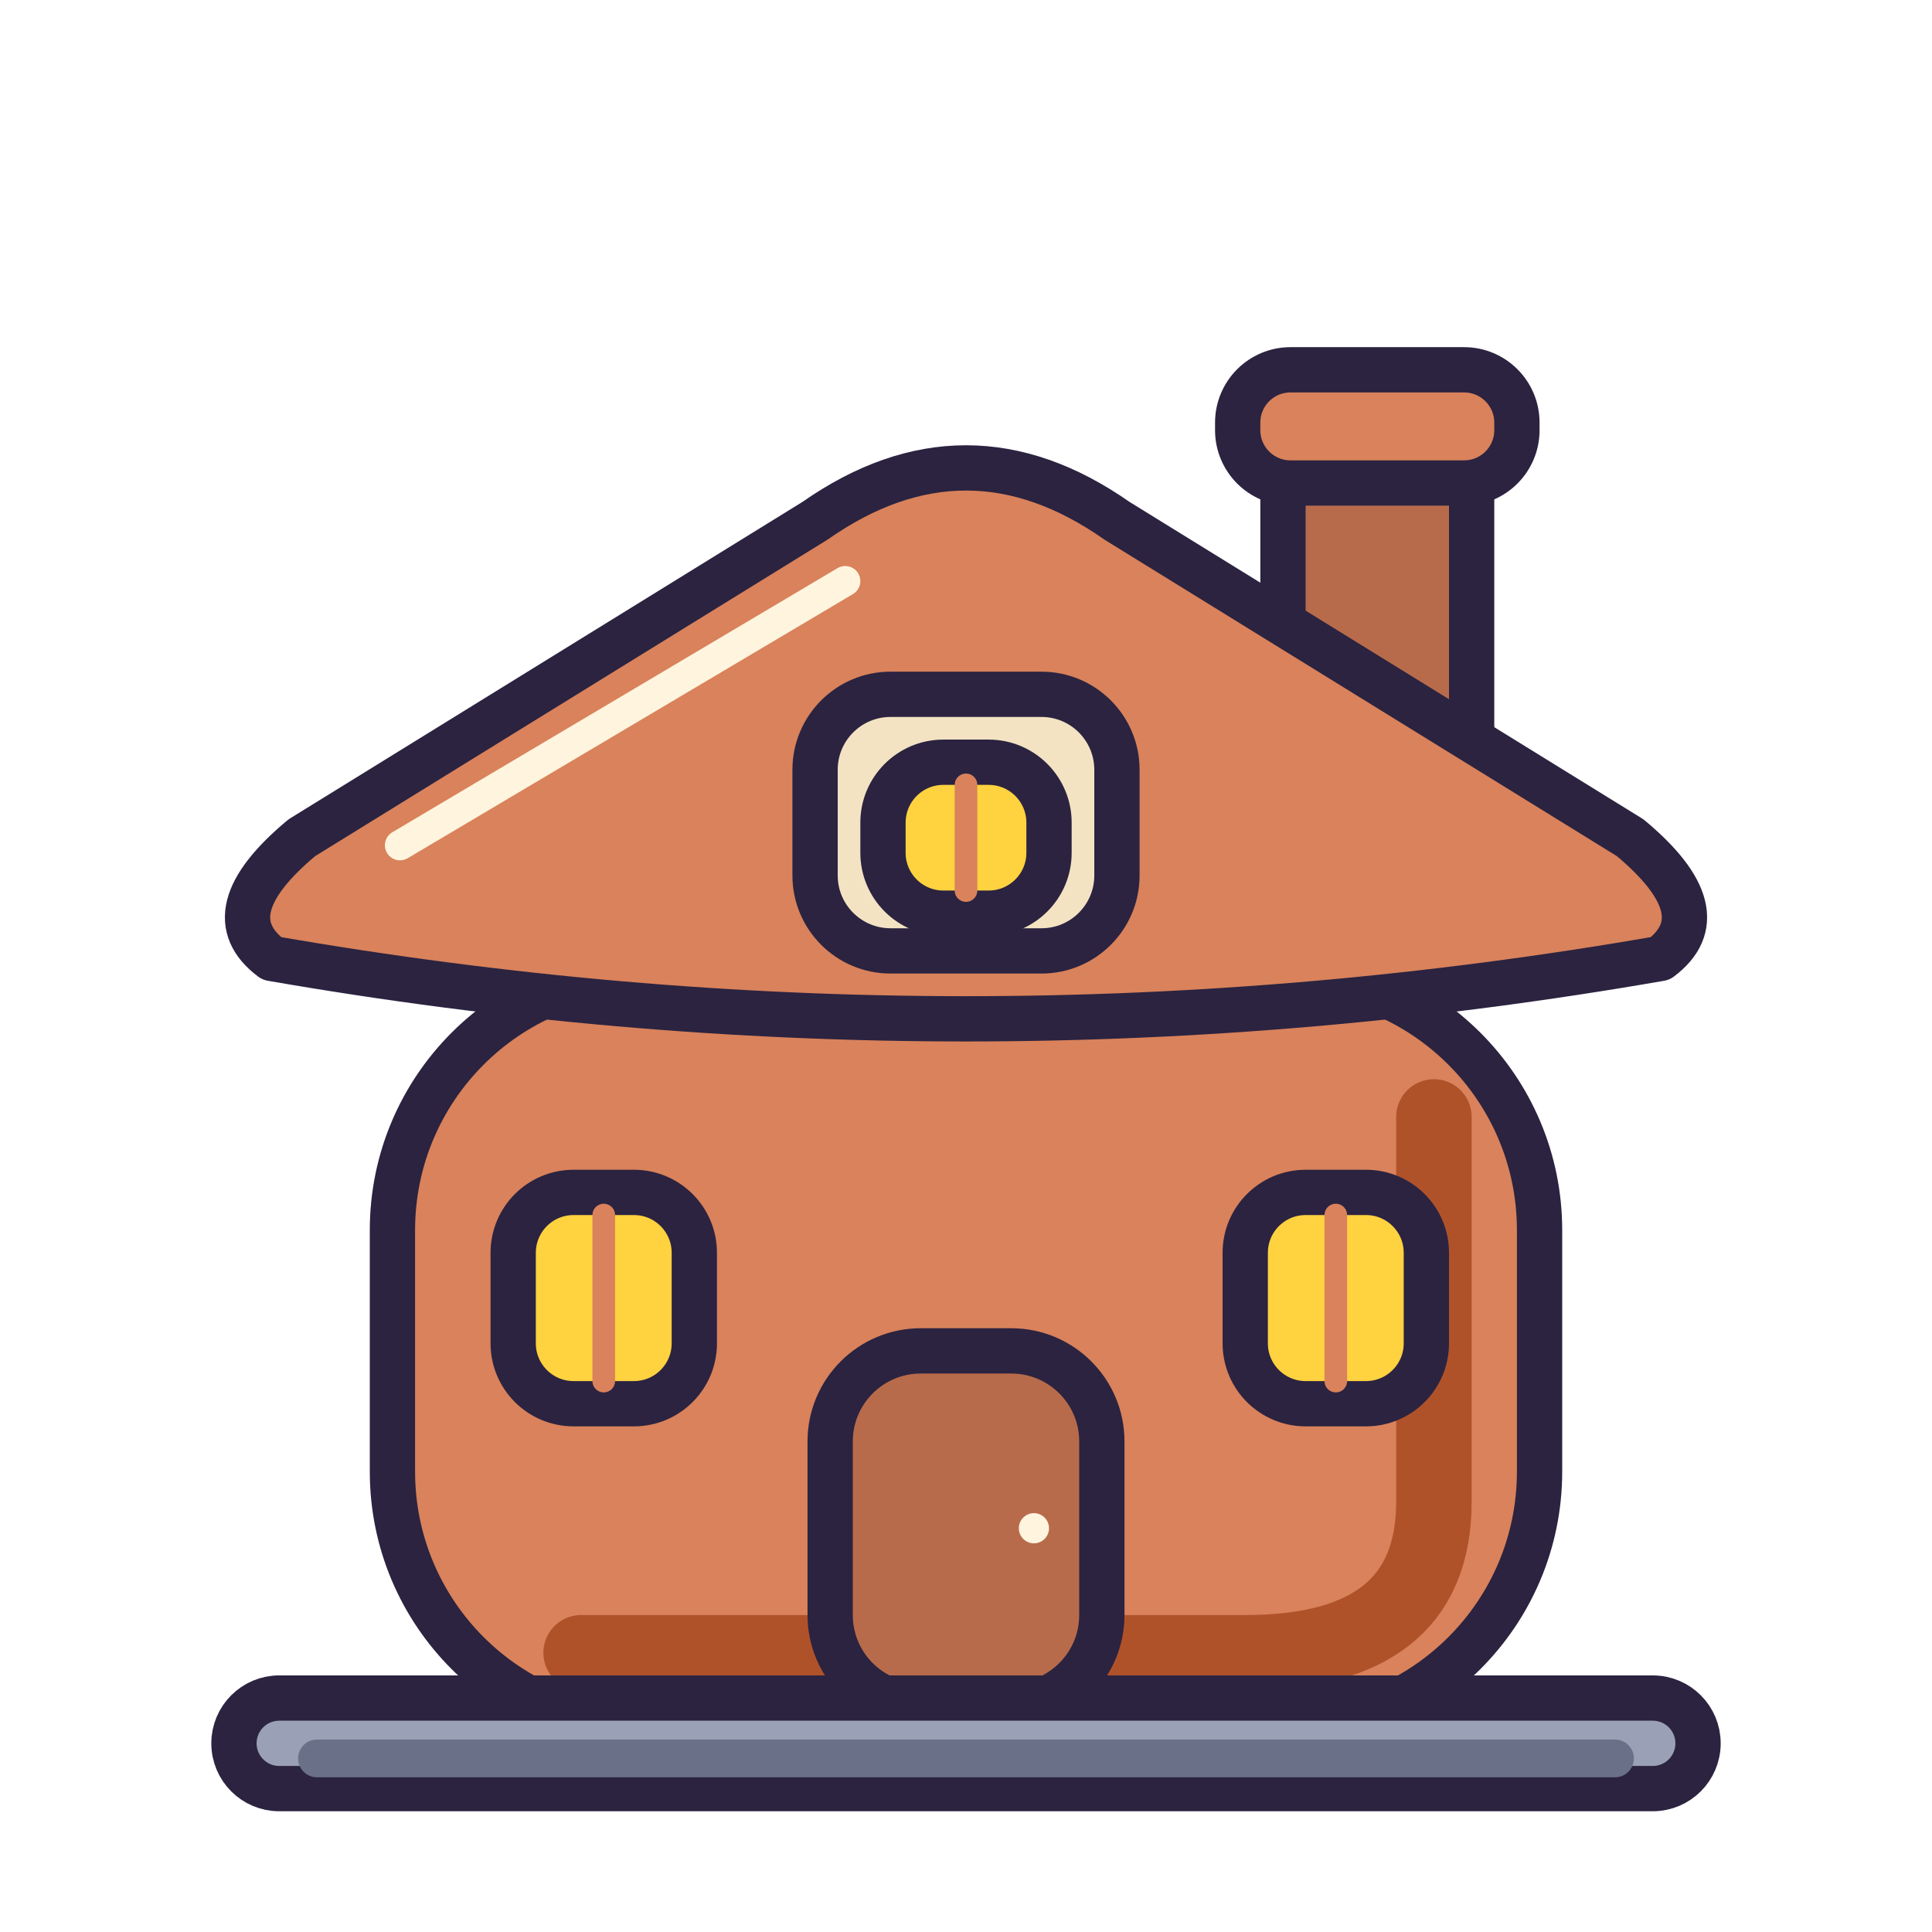
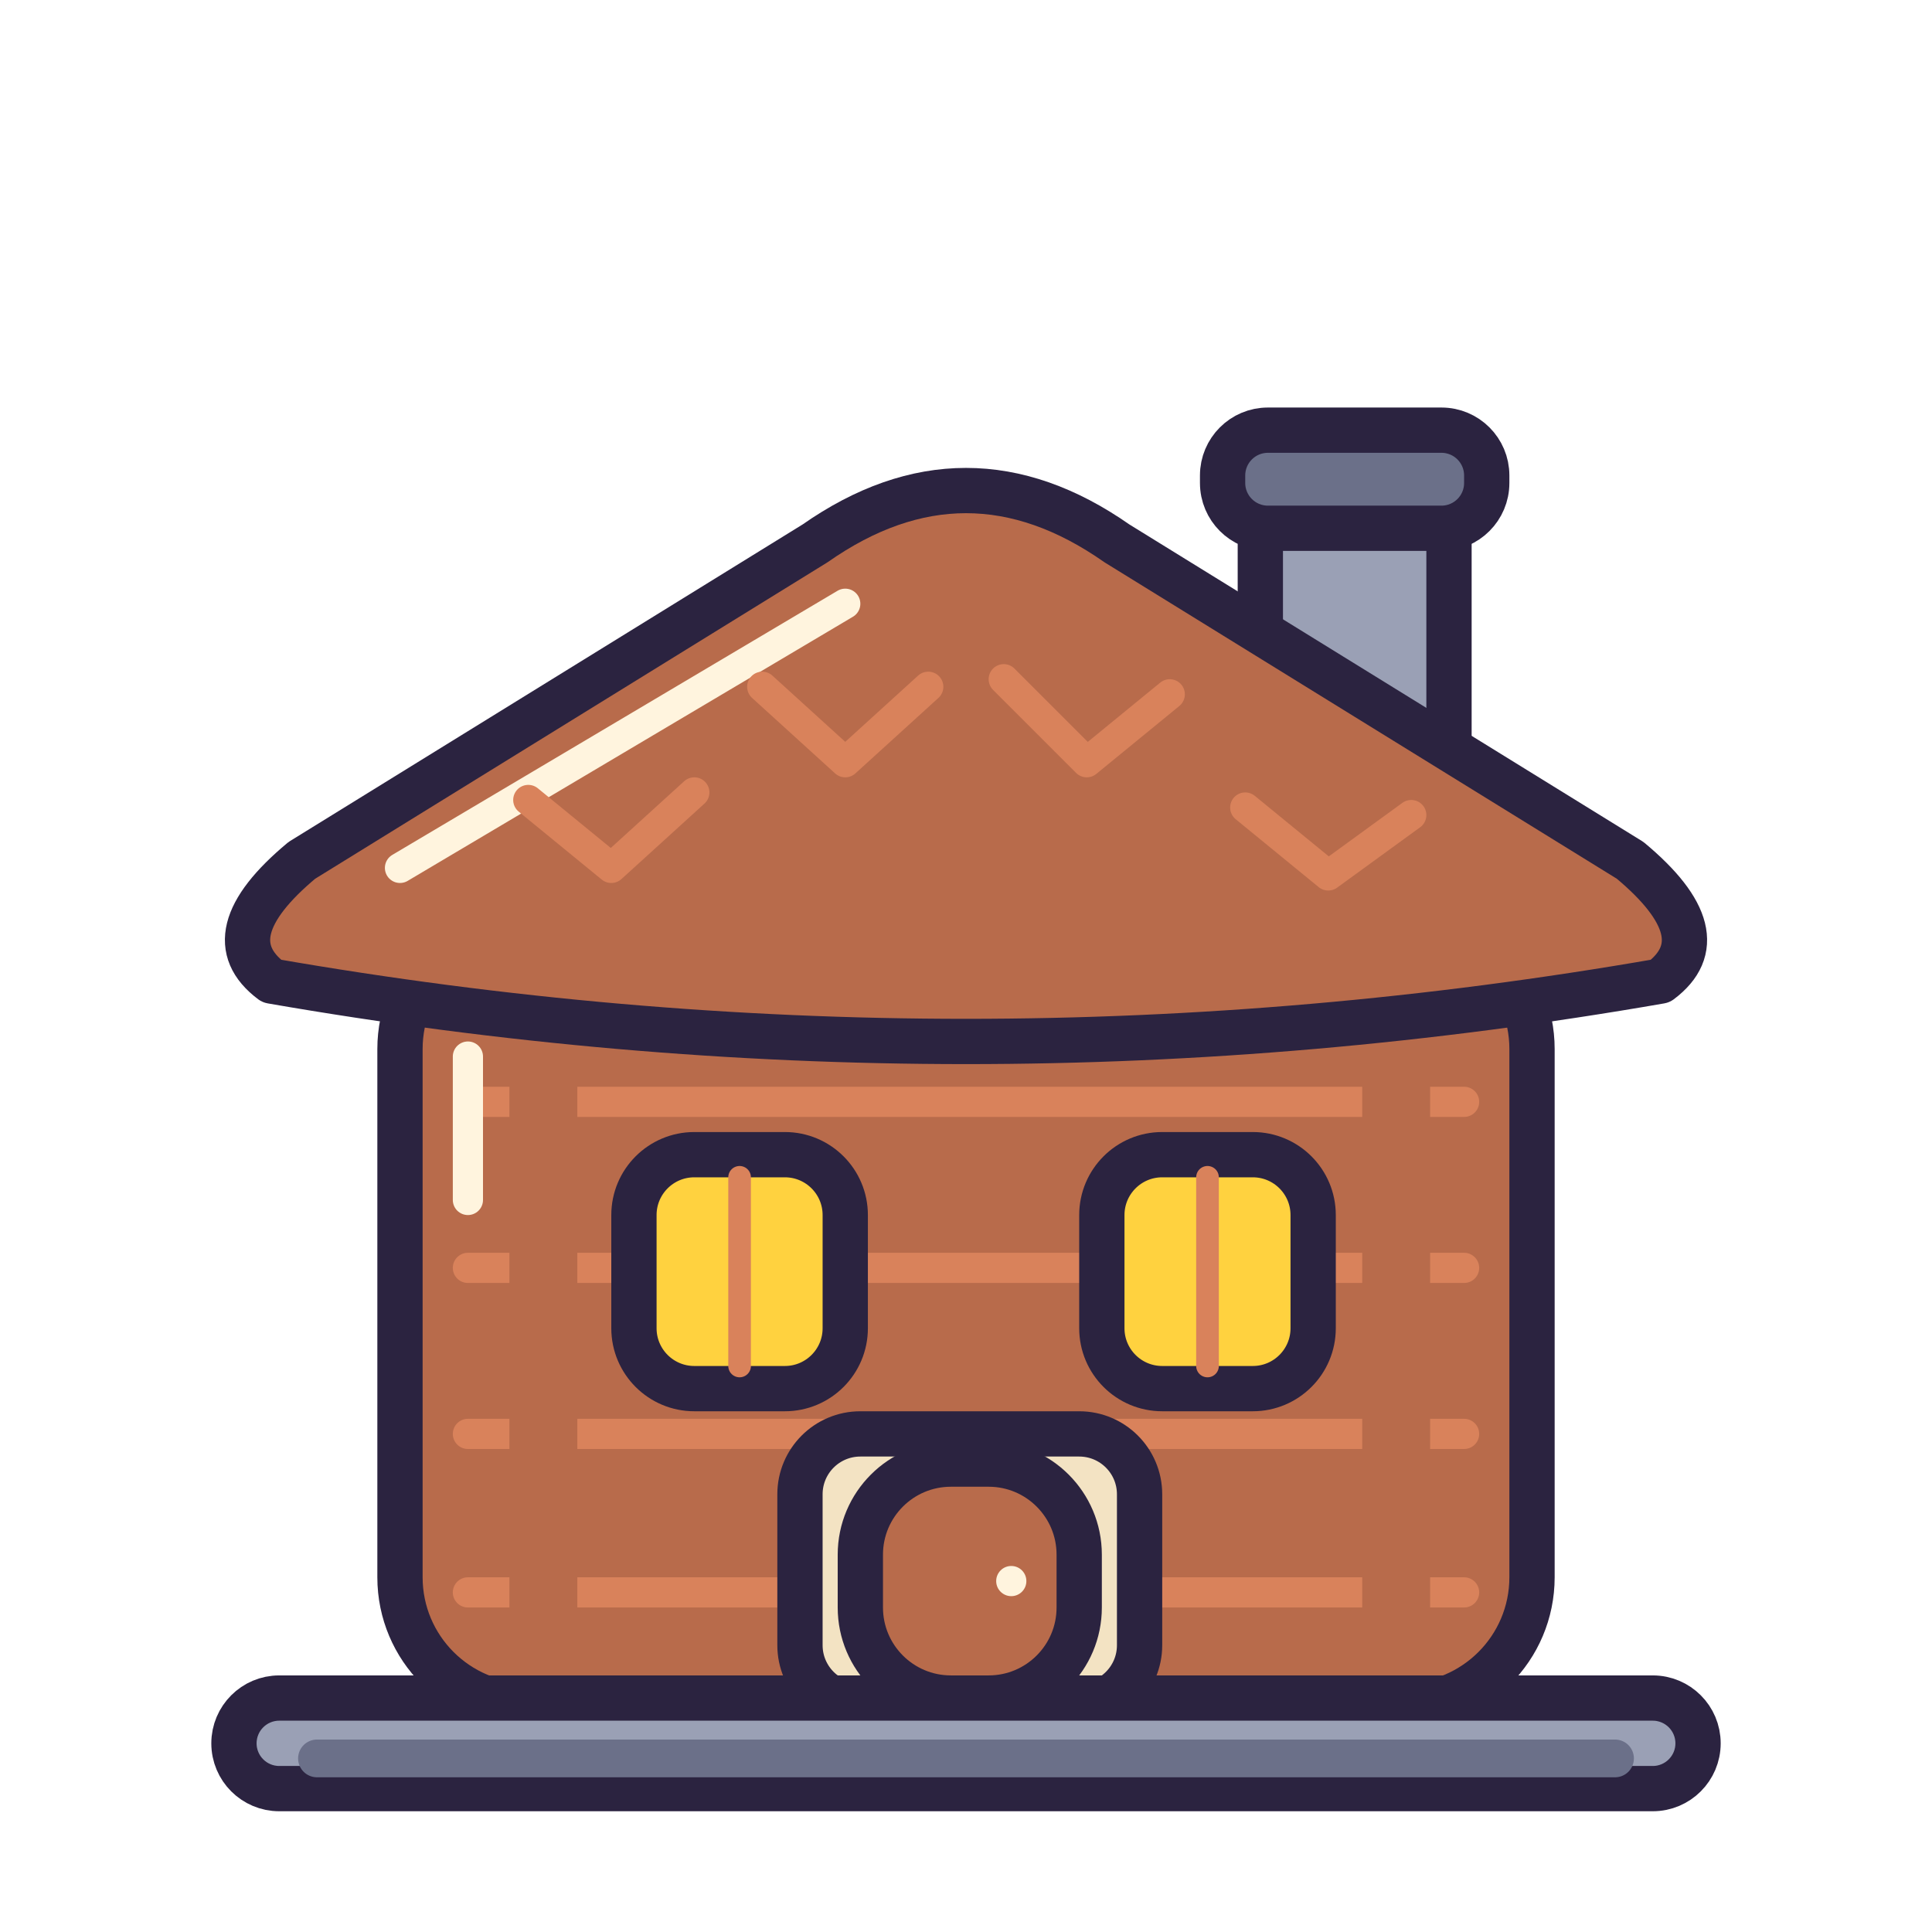
<svg xmlns="http://www.w3.org/2000/svg" version="1.1" viewBox="0 0 256 256" fill="none" stroke="#2B2340" stroke-width="6" stroke-linecap="round" stroke-linejoin="round">
-   <rect x="170" y="55" width="25" height="77" rx="9" fill="#B86B4B" />
-   <rect x="164" y="49" width="37" height="15" rx="7" fill="#D9825B" />
-   <g id="chimney-smoke-anchor" transform="translate(182 49)" />
-   <rect x="52" y="129" width="152" height="100" rx="34" fill="#D9825B" />
-   <path d="M190 148V199Q190 219 165 219H77" fill="none" stroke="#B05229" stroke-width="10" />
-   <path d="M36 127Q28 121 40 111L108 69Q128 55 148 69L216 111Q228 121 220 127Q128 143 36 127Z" fill="#D9825B" />
-   <path d="M53 112L112 77" fill="none" stroke="#FFF4DE" stroke-width="4" />
-   <rect x="108" y="92" width="40" height="34" rx="10" fill="#F3E3C3" />
+   <rect x="167" y="63" width="25" height="61" rx="8" fill="#9AA0B5" />
+   <rect x="162" y="57" width="35" height="13" rx="6" fill="#6B7089" />
+   <g id="chimney-smoke-anchor" transform="translate(180 57)" />
+   <rect x="53" y="122" width="150" height="104" rx="17" fill="#B86B4B" />
+   <path d="M62 146H194M62 168H194M62 190H194M62 211H194" fill="none" stroke="#D9825B" stroke-width="4" />
+   <path d="M72 125V220M185 125V220" fill="none" stroke="#B86B4B" stroke-width="9" />
+   <path d="M36 130Q28 124 40 114L108 72Q128 58 148 72L216 114Q228 124 220 130Q128 146 36 130Z" fill="#B86B4B" />
+   <path d="M53 115L112 80" fill="none" stroke="#FFF4DE" stroke-width="4" />
+   <path d="M70 106L81 115L92 105M101 91L112 101L123 91M133 90L144 101L155 92M165 107L176 116L187 108" fill="none" stroke="#D9825B" stroke-width="4" />
  <g id="windows">
-     <rect x="68" y="158" width="24" height="28" rx="8" fill="#FFD23F" />
-     <path d="M80 161V183" fill="none" stroke="#D9825B" stroke-width="3" />
-     <rect x="165" y="158" width="24" height="28" rx="8" fill="#FFD23F" />
-     <path d="M177 161V183" fill="none" stroke="#D9825B" stroke-width="3" />
-     <rect x="117" y="101" width="22" height="20" rx="8" fill="#FFD23F" />
-     <path d="M128 104V118" fill="none" stroke="#D9825B" stroke-width="3" />
+     <rect x="84" y="153" width="28" height="31" rx="8" fill="#FFD23F" />
+     <path d="M98 156V181" fill="none" stroke="#D9825B" stroke-width="3" />
+     <rect x="146" y="153" width="28" height="31" rx="8" fill="#FFD23F" />
+     <path d="M160 156V181" fill="none" stroke="#D9825B" stroke-width="3" />
  </g>
-   <rect x="110" y="179" width="36" height="47" rx="12" fill="#B86B4B" />
-   <circle cx="137" cy="202.5" r="2" fill="#FFF4DE" stroke="none" />
+   <rect x="106" y="190" width="45" height="36" rx="8" fill="#F3E3C3" />
+   <rect x="114" y="194" width="29" height="31" rx="12" fill="#B86B4B" />
+   <circle cx="134" cy="209.5" r="2" fill="#FFF4DE" stroke="none" />
+   <path d="M62 140V159" fill="none" stroke="#FFF4DE" stroke-width="4" />
  <rect x="31" y="225" width="194" height="12" rx="6" fill="#9AA0B5" />
  <path d="M42 233H214" fill="none" stroke="#6B7089" stroke-width="5" />
</svg>
